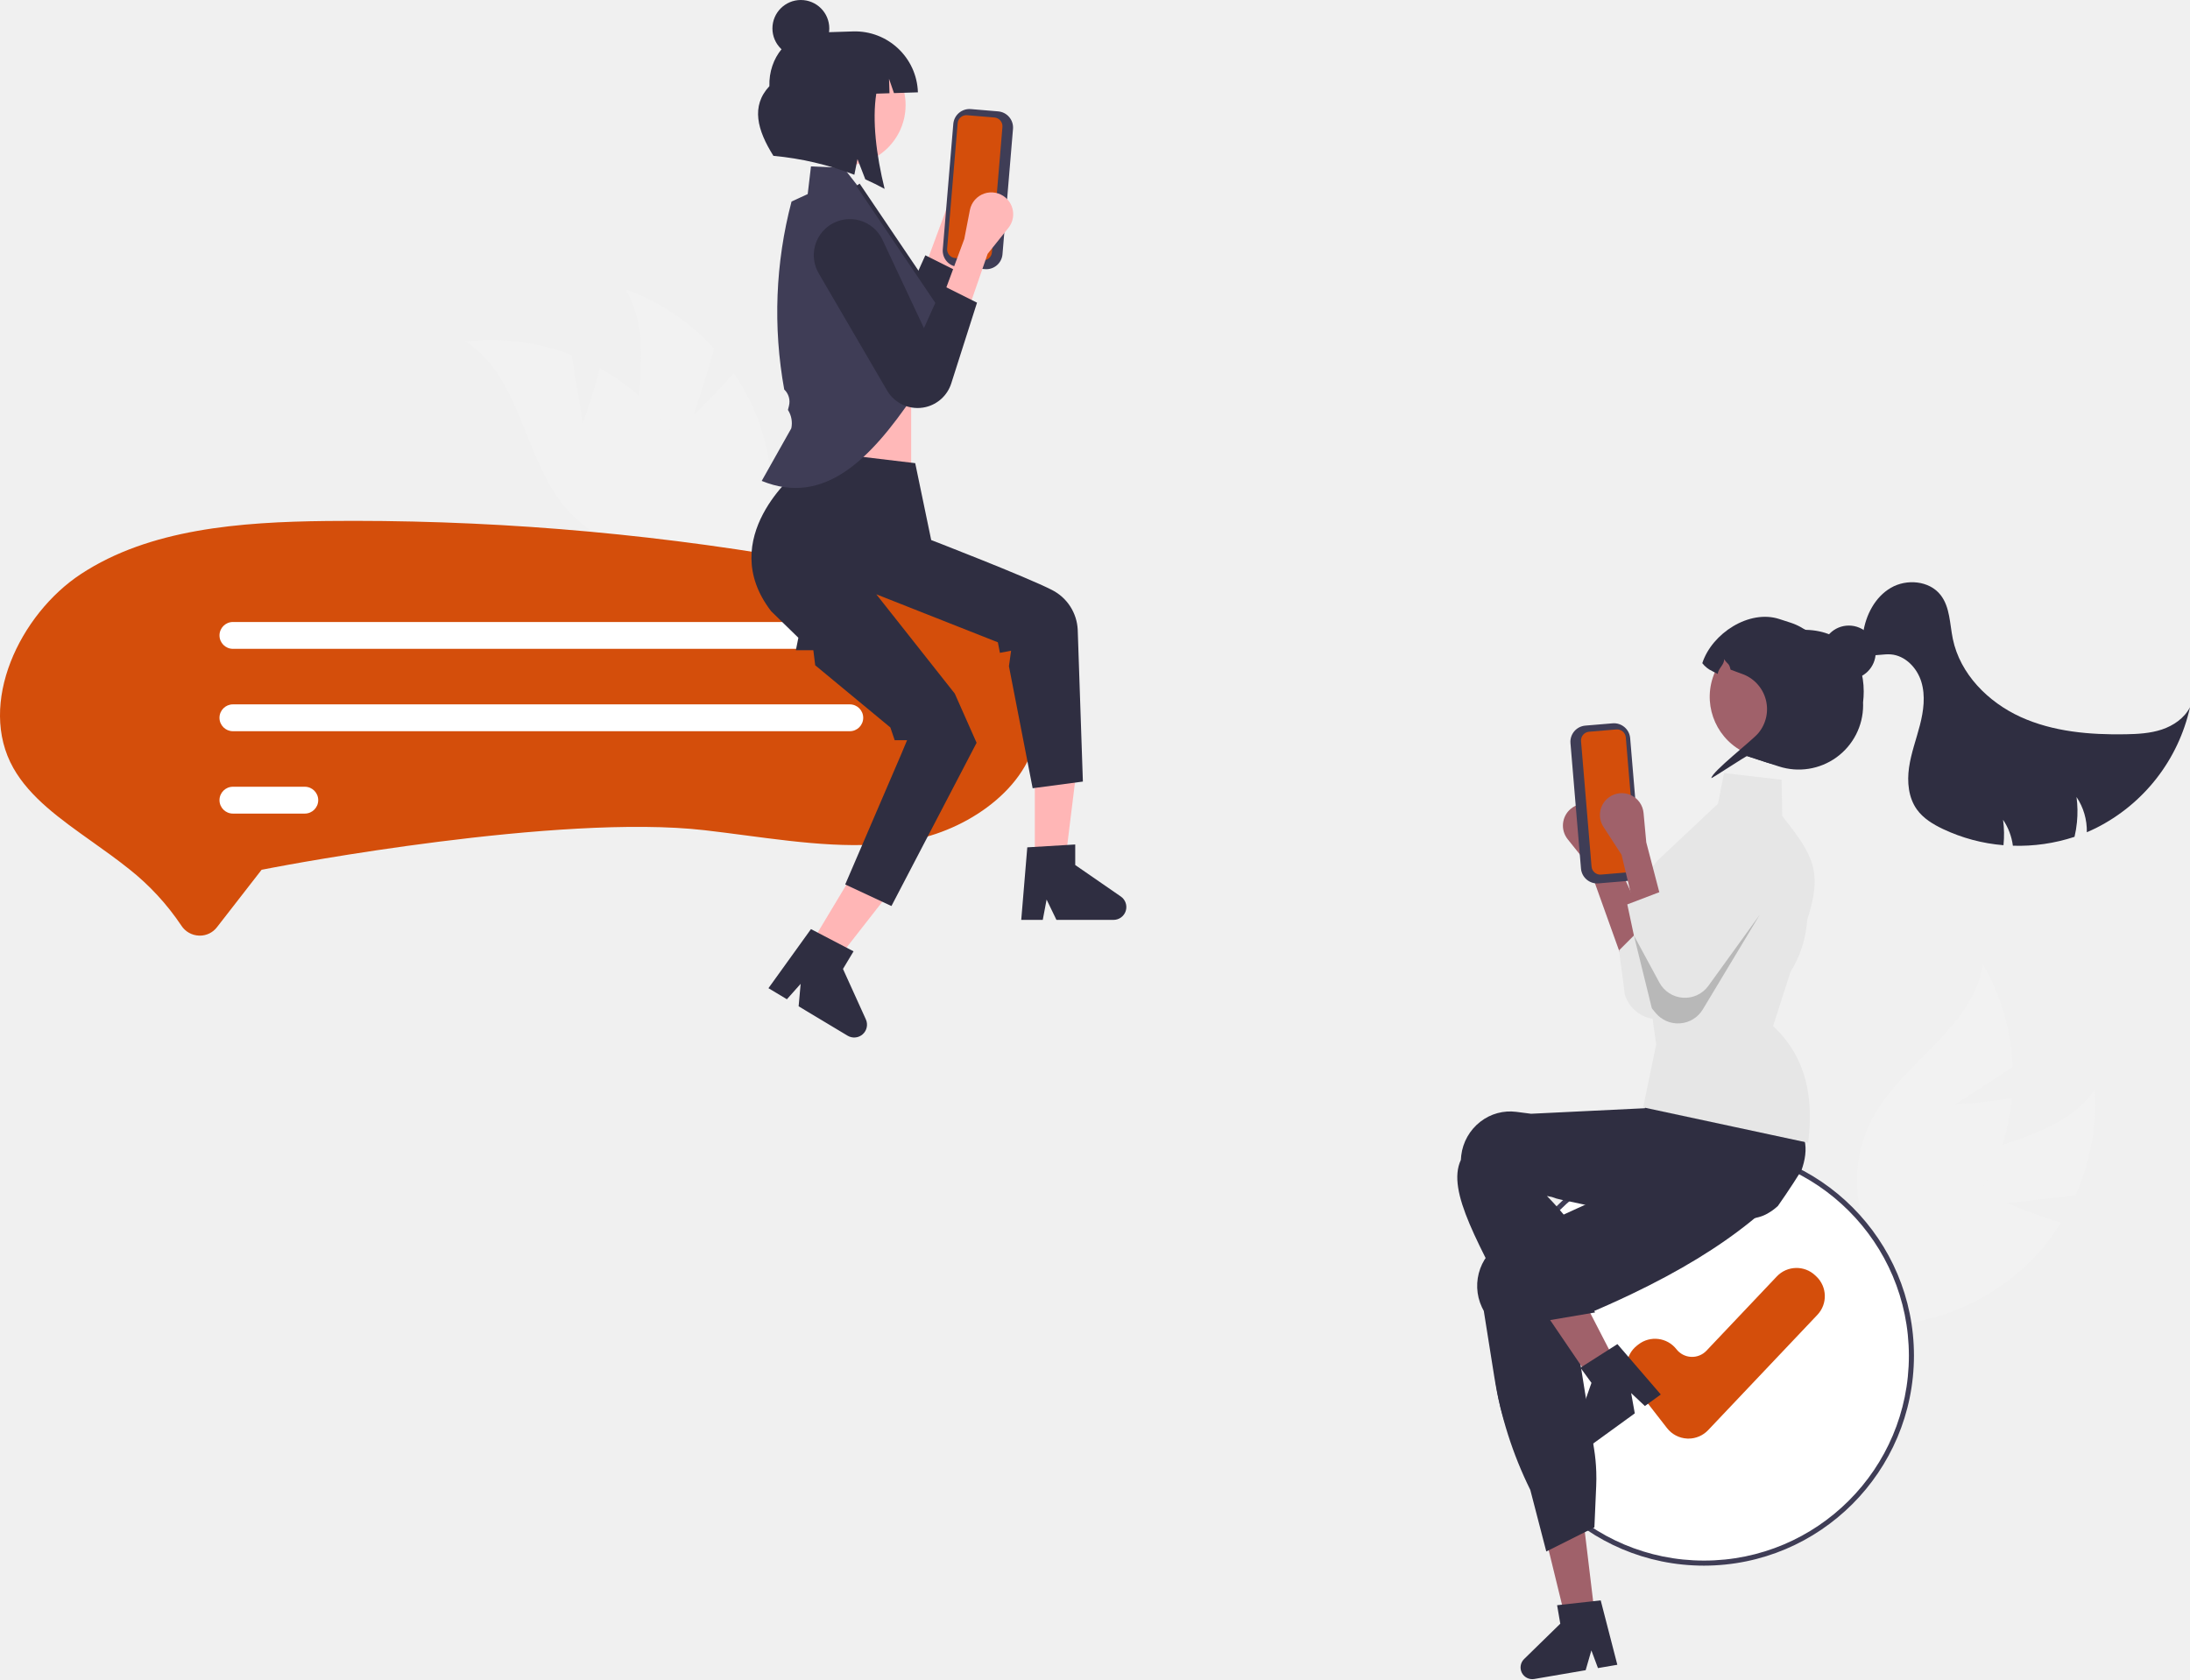
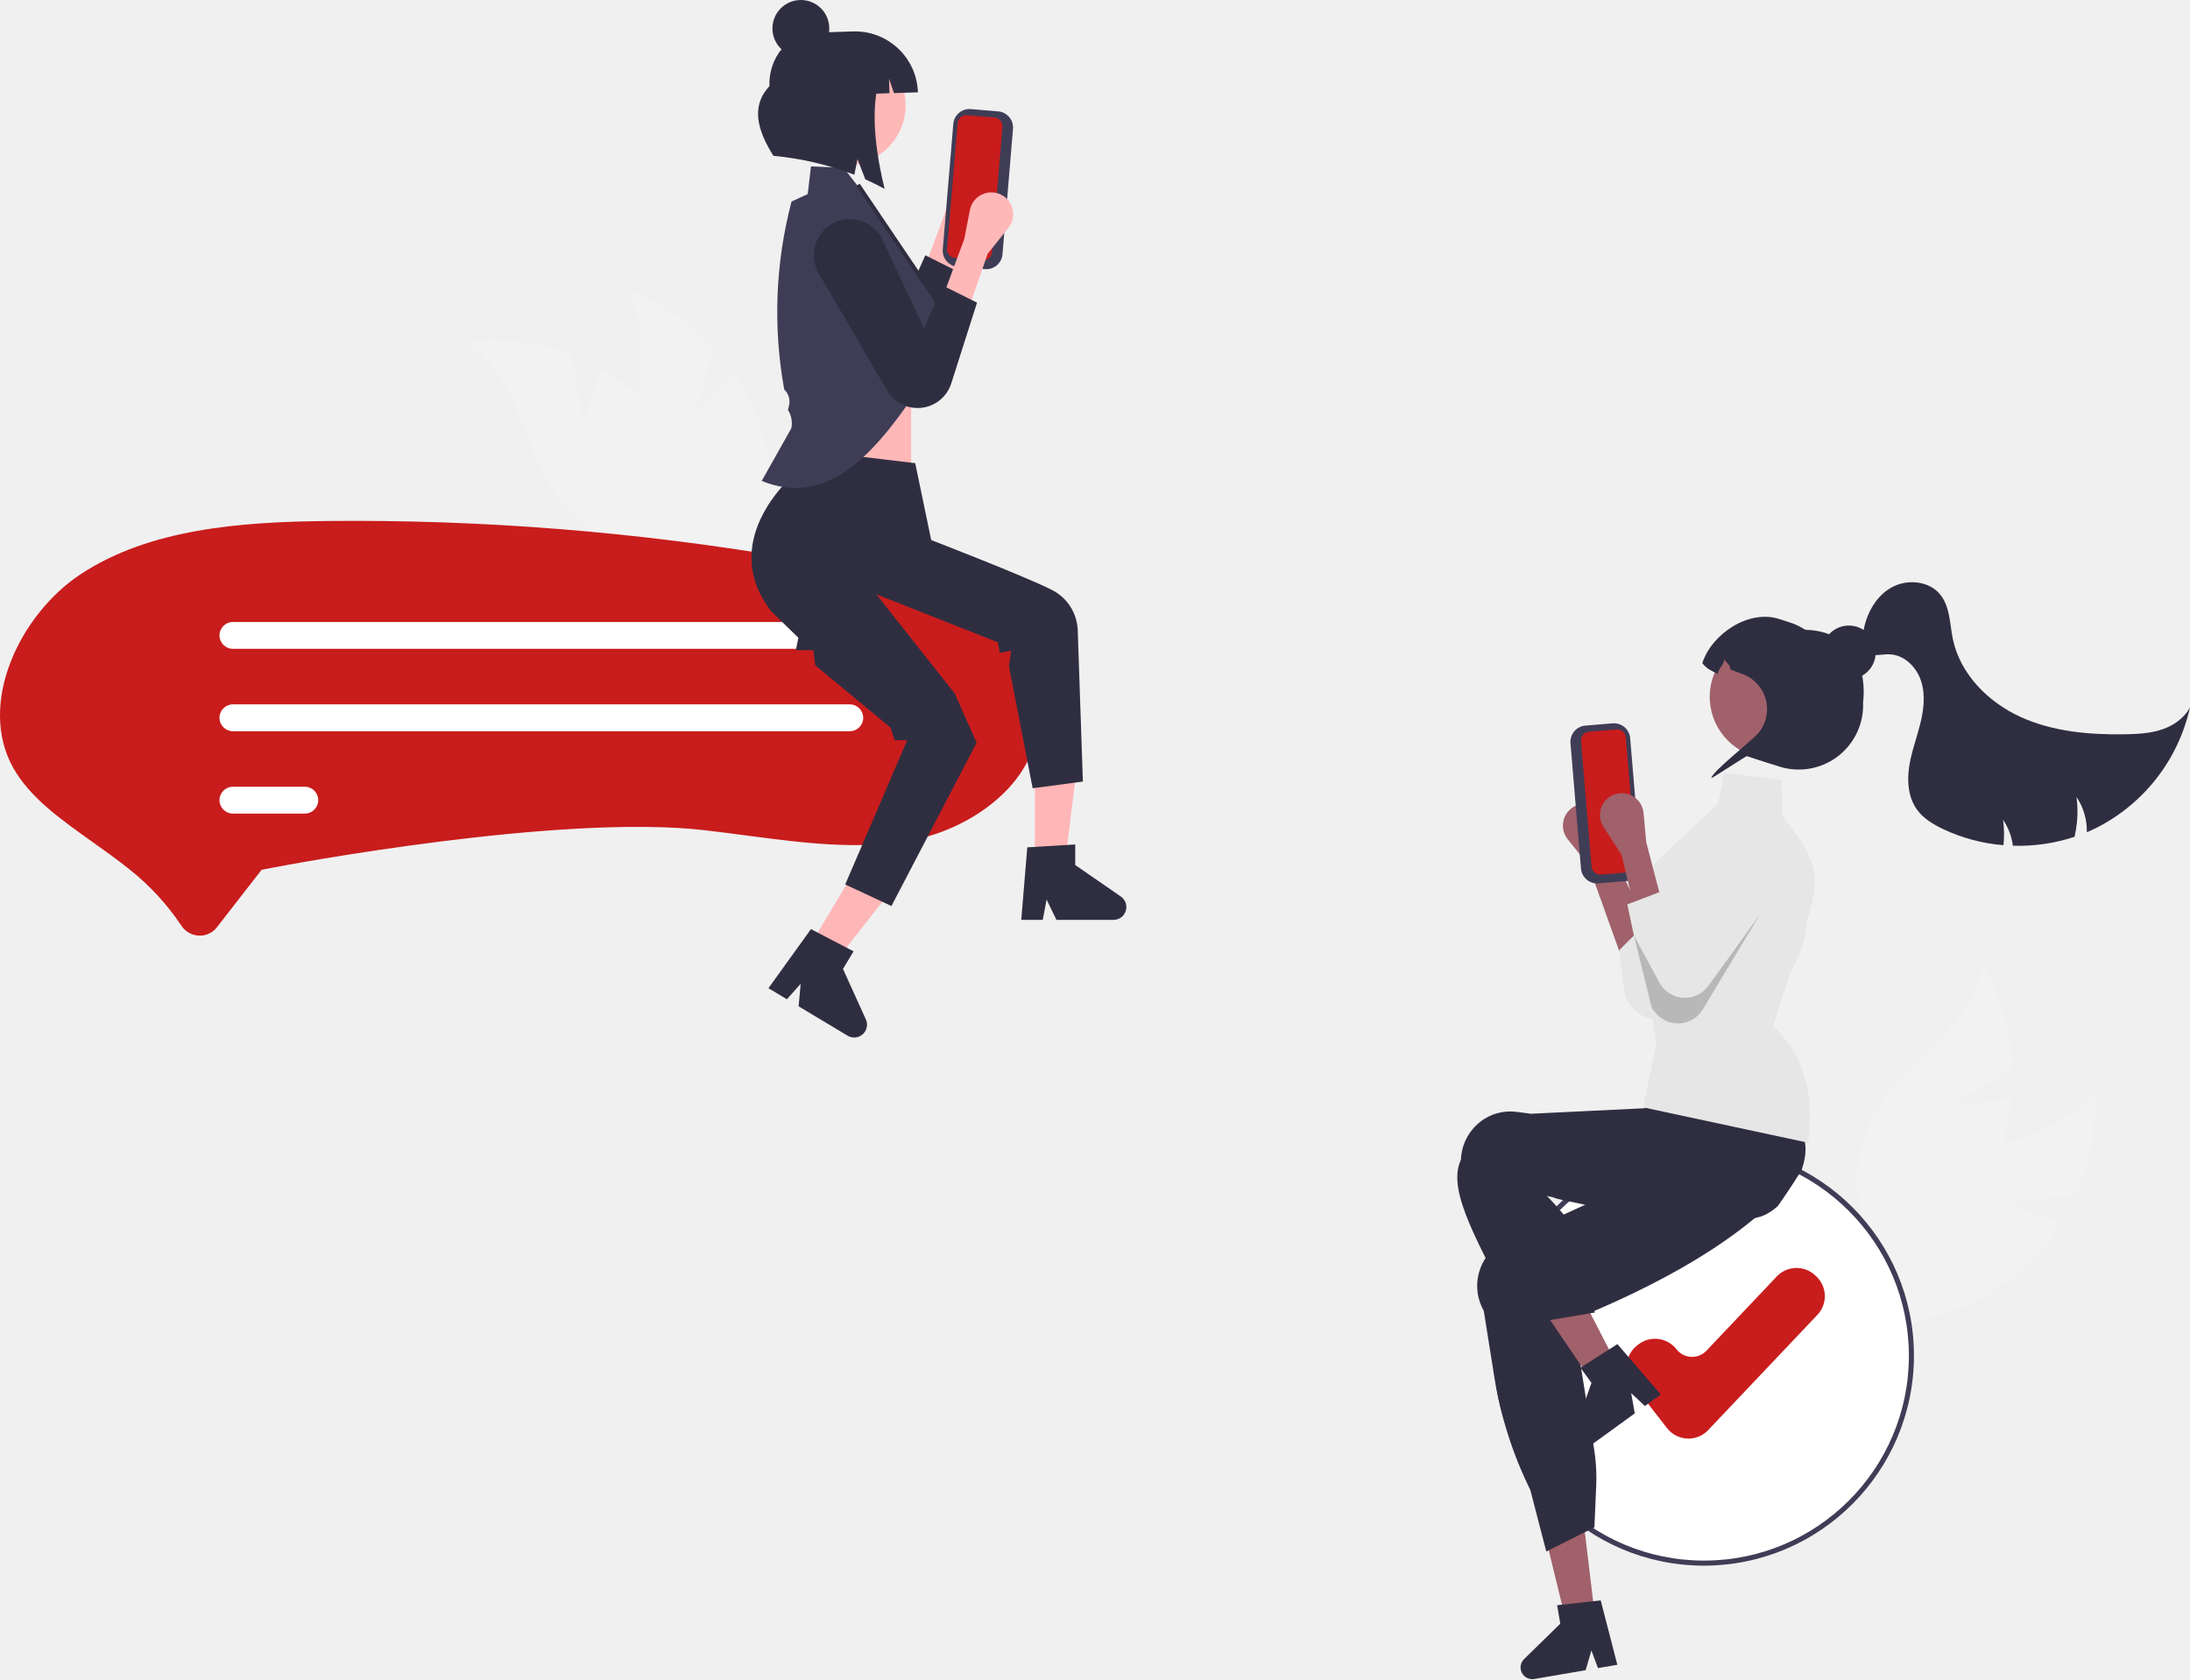
<svg xmlns="http://www.w3.org/2000/svg" data-name="Layer 1" width="864.762" height="663.114" viewBox="0 0 864.762 663.114">
  <path d="M960.145,593.558l27.03-3.065a87.77,87.77,0,0,0,7.539-41.552c-14.693,20.716-45.776,20.384-66.431,35.162a52.794,52.794,0,0,0-21.692,40.292l-8.925,17.105a88.466,88.466,0,0,0,70.244-23.506,85.453,85.453,0,0,0,13.484-16.666C970.757,598.107,960.145,593.558,960.145,593.558Z" transform="translate(-167.619 -118.4431)" fill="#f2f2f2" />
  <path d="M939.565,554.633l22.826-14.798A87.77,87.77,0,0,0,950.607,499.282c-3.912,25.094-31.881,38.66-43.777,61.098a52.794,52.794,0,0,0-1.445,45.737l-.36,19.29a88.466,88.466,0,0,0,52.388-52.366,85.453,85.453,0,0,0,4.636-20.93C951.092,553.972,939.565,554.633,939.565,554.633Z" transform="translate(-167.619 -118.4431)" fill="#f2f2f2" />
  <circle cx="672.853" cy="535.378" r="81.909" fill="#fff" />
  <path d="M840.472,736.73A82.909,82.909,0,1,1,923.381,653.821,83.003,83.003,0,0,1,840.472,736.73Zm0-163.817A80.909,80.909,0,1,0,921.381,653.821,81,81,0,0,0,840.472,572.913Z" transform="translate(-167.619 -118.4431)" fill="#3f3d56" />
-   <path d="M834.34,686.557c-.175,0-.349-.006-.524-.014a10.711,10.711,0,0,1-7.94-4.126L812.187,664.819a10.716,10.716,0,0,1,1.878-15.04l.493-.383a10.715,10.715,0,0,1,15.043,1.88,7.816,7.816,0,0,0,11.837.576L869.231,622.51a10.732,10.732,0,0,1,15.152-.412l.456.434a10.714,10.714,0,0,1,.409,15.151L842.117,683.209A10.705,10.705,0,0,1,834.34,686.557Z" transform="translate(-167.619 -118.4431)" fill="#d44e0b" />
+   <path d="M834.34,686.557c-.175,0-.349-.006-.524-.014a10.711,10.711,0,0,1-7.94-4.126L812.187,664.819a10.716,10.716,0,0,1,1.878-15.04l.493-.383a10.715,10.715,0,0,1,15.043,1.88,7.816,7.816,0,0,0,11.837.576L869.231,622.51a10.732,10.732,0,0,1,15.152-.412l.456.434a10.714,10.714,0,0,1,.409,15.151L842.117,683.209A10.705,10.705,0,0,1,834.34,686.557Z" transform="translate(-167.619 -118.4431)" fill="#c91c1c" />
  <polygon points="630.005 640.052 618.645 641.317 607.882 597.245 624.647 595.377 630.005 640.052" fill="#a0616a" />
  <path d="M872.464,560.357c-.353-.351-.735-.693-1.116-1.018a103.626,103.626,0,0,0-9.176-6.795c-3.599-2.398-7.649-4.846-12.23-7.373q-3.326-1.837-7.03-3.75-1.855-.959-3.818-1.932a1.929,1.929,0,0,0-.172-.089l-.379-.192-27.568,22.757-1.958,1.539,5.078,6.262s-.442,4.979-.432,4.981l-5.041,12.58-.055.026-17.96,8.197-18.508,8.449-9.941,4.541a19.097,19.097,0,0,0-10.022,10.829,19.853,19.853,0,0,0,.654,15.333c.222.486.472.973.737,1.441l4.131,25.972a156.324,156.324,0,0,0,14.231,44.71l6.309,24.312.959-.481,14.269-7.147,3.77-1.884.712-16.335c.081-1.862.092-3.734.026-5.602a72.007,72.007,0,0,0-.875-9.127l-8.181-50.941q2.178-.888,4.296-1.784,9.821-4.109,18.596-8.308c19.026-9.093,34.526-18.533,47.19-28.759q5.338-4.302,10.014-8.807,1.719-1.646,3.346-3.324c.258-.259.51-.514.757-.775a19.328,19.328,0,0,0,4.796-17.871A19.721,19.721,0,0,0,872.464,560.357Z" transform="translate(-167.619 -118.4431)" fill="#2f2e41" />
  <path d="M796.699,750.78l-12.297,1.359-1.93.211,1.256,7.302L769.438,773.613a4.629,4.629,0,0,0,4.014,7.877l20.294-3.476,2.258-7.822,2.604,6.989,7.644-1.308L799.689,750.452Z" transform="translate(-167.619 -118.4431)" fill="#2f2e41" />
  <path d="M808.402,497.915,818.931,486.749,804.078,454.251l-2.209-11.415a8.631,8.631,0,0,0-14.09-4.913h0a8.631,8.631,0,0,0-1.123,11.944l8.201,10.251Z" transform="translate(-167.619 -118.4431)" fill="#a0616a" />
  <path d="M818.931,481.749l-12,12,2.296,17.545a13.953,13.953,0,0,0,10.06,9.331h0a13.953,13.953,0,0,0,15.196-6.395L861.475,467.966a14.242,14.242,0,0,0-4.592-19.36h0a14.243,14.243,0,0,0-20.402,5.75L820.006,489.46Z" transform="translate(-167.619 -118.4431)" fill="#e6e6e6" />
  <path d="M806.842,658.826c-.62.631-1.242,1.255-1.871,1.88-1.251,1.249-2.52,2.487-3.793,3.71-.64.613-1.288,1.227-1.929,1.832l.005.022-.042.018-.013.011-1.067.551-2.657-3.913-1.225-1.802-1.732-2.553-3.172-4.669L772.642,629.327l14.98-7.733,1.18,2.296.007-.002.583,1.138,10.955,21.226,2.237,4.34.07.131,1.344,2.591,1.16,2.246,1.293,2.51Z" transform="translate(-167.619 -118.4431)" fill="#a0616a" />
  <path d="M803.747,650.857l-10.428,6.658-1.637,1.043,4.356,5.994-6.643,18.841a4.629,4.629,0,0,0,7.084,5.29l16.664-12.093-1.435-8.014,5.426,5.116,6.278-4.554-17.129-19.897Z" transform="translate(-167.619 -118.4431)" fill="#2f2e41" />
  <path d="M441.689,282.178l7.985-26.005a87.77,87.77,0,0,0-35.084-23.506c13.124,21.743.407,50.108,5.706,74.946a52.794,52.794,0,0,0,28.277,35.978l12.117,15.014a88.466,88.466,0,0,0,6.502-73.787,85.453,85.453,0,0,0-9.894-19.018C450.098,274.266,441.689,282.178,441.689,282.178Z" transform="translate(-167.619 -118.4431)" fill="#f2f2f2" />
  <path d="M397.784,285.501l-4.451-26.836a87.77,87.77,0,0,0-41.885-5.392c21.444,13.608,22.711,44.667,38.532,64.535a52.794,52.794,0,0,0,41.355,19.591l17.541,8.034a88.466,88.466,0,0,0-27.088-68.942,85.453,85.453,0,0,0-17.337-12.609C401.782,274.669,397.784,285.501,397.784,285.501Z" transform="translate(-167.619 -118.4431)" fill="#f2f2f2" />
  <path d="M550.606,206.686l8.201-10.251a8.631,8.631,0,0,0-1.123-11.944h0a8.631,8.631,0,0,0-14.09,4.913l-2.209,11.415-8.383,22.634L543.061,228.482Z" transform="translate(-167.619 -118.4431)" fill="#ffb8b8" />
  <path d="M525.457,236.027,508.982,200.923a14.243,14.243,0,0,0-20.402-5.75h0a14.242,14.242,0,0,0-4.592,19.36l26.992,46.265a13.953,13.953,0,0,0,15.196,6.395h0a13.953,13.953,0,0,0,10.06-9.331l10.179-31.894-13.413-6.706Z" transform="translate(-167.619 -118.4431)" fill="#2f2e41" />
  <path d="M556.543,224.729l-10.793-.905a6.42,6.42,0,0,1-5.855-6.926l4.152-49.522a6.42,6.42,0,0,1,6.926-5.855l10.793.905a6.42,6.42,0,0,1,5.855,6.926l-4.152,49.522A6.42,6.42,0,0,1,556.543,224.729Z" transform="translate(-167.619 -118.4431)" fill="#3f3d56" />
-   <path d="M549.5,163.941a3.46,3.46,0,0,0-3.733,3.155l-4.152,49.522a3.46,3.46,0,0,0,3.155,3.733l10.793.905a3.46,3.46,0,0,0,3.733-3.155l4.152-49.522a3.46,3.46,0,0,0-3.155-3.733Z" transform="translate(-167.619 -118.4431)" fill="#d44e0b" />
+   <path d="M549.5,163.941a3.46,3.46,0,0,0-3.733,3.155l-4.152,49.522a3.46,3.46,0,0,0,3.155,3.733l10.793.905a3.46,3.46,0,0,0,3.733-3.155l4.152-49.522a3.46,3.46,0,0,0-3.155-3.733Z" transform="translate(-167.619 -118.4431)" fill="#c91c1c" />
  <rect x="314.897" y="150.859" width="44.903" height="44.903" fill="#ffb8b8" />
  <circle cx="368.533" cy="144.613" r="2.406" fill="#2f2e41" />
  <polygon points="408.613 340.53 420.589 340.529 426.287 294.335 408.611 294.336 408.613 340.53" fill="#ffb6b6" />
  <path d="M573.262,453.065l18.932-1.13v8.111l17.999,12.431a5.067,5.067,0,0,1-2.879,9.236H584.775l-3.885-8.023-1.517,8.023h-8.498Z" transform="translate(-167.619 -118.4431)" fill="#2f2e41" />
  <polygon points="319.732 373.506 330.001 379.669 358.659 342.994 343.504 333.898 319.732 373.506" fill="#ffb6b6" />
  <path d="M487.845,485.355l16.814,8.774-4.174,6.955,9.035,19.921a5.067,5.067,0,0,1-7.222,6.437L482.972,515.843l.798-8.879-5.43,6.099-7.286-4.374Z" transform="translate(-167.619 -118.4431)" fill="#2f2e41" />
-   <path d="M246.538,487.929c-.118,0-.236-.002-.356-.007a8.649,8.649,0,0,1-6.955-3.955A97.704,97.704,0,0,0,218.659,461.686c-4.827-3.858-9.871-7.446-14.749-10.915-12.584-8.948-24.435-17.375-31.014-29.02-14.343-25.391,2.548-60.758,26.679-76.618,27.066-17.789,62.667-20.579,97.107-20.945q5.369-.057,10.744-.056h0A1024.404,1024.404,0,0,1,492.431,341.048c20.294,3.744,41.536,8.331,58.606,19.461,16.969,11.065,27.283,28.49,26.276,44.393-1.469,23.216-26.08,40.563-48.49,45.099-21.36,4.319-43.55,1.4-67.042-1.691-5.186-.682-10.549-1.388-15.851-2.001-57.63-6.661-165.893,13.87-170.473,14.748l-4.544.87-17.631,22.689A8.461,8.461,0,0,1,246.538,487.929Z" transform="translate(-167.619 -118.4431)" fill="#d44e0b" />
+   <path d="M246.538,487.929c-.118,0-.236-.002-.356-.007a8.649,8.649,0,0,1-6.955-3.955A97.704,97.704,0,0,0,218.659,461.686c-4.827-3.858-9.871-7.446-14.749-10.915-12.584-8.948-24.435-17.375-31.014-29.02-14.343-25.391,2.548-60.758,26.679-76.618,27.066-17.789,62.667-20.579,97.107-20.945q5.369-.057,10.744-.056h0A1024.404,1024.404,0,0,1,492.431,341.048c20.294,3.744,41.536,8.331,58.606,19.461,16.969,11.065,27.283,28.49,26.276,44.393-1.469,23.216-26.08,40.563-48.49,45.099-21.36,4.319-43.55,1.4-67.042-1.691-5.186-.682-10.549-1.388-15.851-2.001-57.63-6.661-165.893,13.87-170.473,14.748l-4.544.87-17.631,22.689A8.461,8.461,0,0,1,246.538,487.929Z" transform="translate(-167.619 -118.4431)" fill="#c91c1c" />
  <path d="M503.172,374.673H259.589a5.3,5.3,0,0,1,0-10.6H503.172a5.3,5.3,0,0,1,0,10.6Z" transform="translate(-167.619 -118.4431)" fill="#fff" />
  <path d="M503.172,407.204H259.589a5.3,5.3,0,1,1-.011-10.6h243.595a5.3,5.3,0,0,1,0,10.6Z" transform="translate(-167.619 -118.4431)" fill="#fff" />
  <path d="M287.975,439.734H259.589a5.3,5.3,0,0,1,0-10.6H287.975a5.3,5.3,0,0,1,0,10.6Z" transform="translate(-167.619 -118.4431)" fill="#fff" />
  <path d="M529.008,301.35l-48.009-5.729,1.381,9.102s-32.509,26.195-10.255,55.098l10.744,10.478-.989,4.924h6.9l.74,5.941,29.68,24.568,1.704,5.027h4.888l-2.389,5.715-22.035,51.249,18.256,8.512,33.623-64.457-8.612-19.427-30.982-39.213,47.987,18.954.818,4.161,4.411-.835-.852,6.124,9.364,48.181,19.835-2.632-2.039-59.951a18.59,18.59,0,0,0-10.128-15.694c-10.167-5.222-47.726-19.733-47.726-19.733Z" transform="translate(-167.619 -118.4431)" fill="#2f2e41" />
  <path d="M509.778,196.334l-9.038-11.618-12.893-.559-1.287,10.927L480.172,198.03a171.329,171.329,0,0,0-2.886,74.227l0,0h0a6.609,6.609,0,0,1,1.88,6.42l-.414,1.651.038.06a9.672,9.672,0,0,1,1.284,7.22h0L468.396,308.361c24.801,10.108,42.982-8.742,59.825-33.445l10.424-36.083Z" transform="translate(-167.619 -118.4431)" fill="#3f3d56" />
  <polygon points="369.331 144.693 371.765 120.349 339.45 72.513 338.121 73.41 370.111 120.767 367.735 144.533 369.331 144.693" fill="#2f2e41" />
  <circle cx="333.752" cy="41.482" r="23.838" fill="#ffb8b8" />
  <path d="M504.436,130.853l-2.991.095-1.016.032-11.384.361c-10.09.32-17.978,9.782-17.617,21.133-7.371,7.886-4.782,17.391,1.586,27.51a119.655,119.655,0,0,1,31.959,7.47l1.242-6.18,3.09,7.989q3.838,1.712,7.623,3.768c-3.323-13.494-4.943-27.01-3.292-37.601l5.213-.165-.181-5.705,1.951,5.649,9.451-.3v0A24.857,24.857,0,0,0,504.436,130.853Z" transform="translate(-167.619 -118.4431)" fill="#2f2e41" />
  <circle cx="316.235" cy="11.226" r="11.226" fill="#2f2e41" />
  <path d="M557.606,218.686l8.201-10.251a8.631,8.631,0,0,0-1.123-11.944h0a8.631,8.631,0,0,0-14.09,4.913l-2.209,11.415-8.383,22.634L550.061,240.482Z" transform="translate(-167.619 -118.4431)" fill="#ffb8b8" />
  <path d="M532.457,248.027,515.982,212.923a14.243,14.243,0,0,0-20.402-5.75h0a14.242,14.242,0,0,0-4.592,19.36l26.992,46.265a13.953,13.953,0,0,0,15.196,6.395h0a13.953,13.953,0,0,0,10.06-9.331l10.179-31.894-13.413-6.706Z" transform="translate(-167.619 -118.4431)" fill="#2f2e41" />
  <path d="M878.936,580.675c-1.038,1.666-2.098,3.325-3.166,4.969q-2.977,4.59-6.112,9.043c0,.008-.008.008-.015.015a21.384,21.384,0,0,1-4.014,2.931c-.061.045-.129.076-.189.114a14.799,14.799,0,0,1-3.378,1.356c-.424.106-.856.212-1.28.318-1.53.364-3.045.674-4.552.947-2.681.477-5.332.818-7.968,1.03-.212.023-.424.038-.636.053-10.838.795-21.389-.485-32.402-2.583-5.438-1.03-10.99-2.265-16.739-3.545-1.878-.424-3.764-.841-5.673-1.257-.144-.03-.295-.068-.447-.098-2.727-.598-5.499-1.189-8.339-1.772-3.575-.735-1.742-.777-5.575-1.451,0,0,8.842,8.979,10.312,12.872,1.636,4.787,2.931,8.574.197,16.458l8.491,16.67L767.931,641.749c-16.27-31.881-29.272-52.874-23.464-65.238.023-.576.068-1.159.144-1.734a19.843,19.843,0,0,1,7.551-13.361,19.109,19.109,0,0,1,14.232-3.893l5.794.75,44.937-2.183,1.765-7.195.326-.121,10.354-3.795,35.81-13.126.091-.03,2.356-.863.28.454c.083.136.167.273.242.409a70.195,70.195,0,0,1,5.658,13.133,206.174,206.174,0,0,1,5.946,22.699q.102.5.182.909l.023.083c.023.129.038.212.045.235C881.027,572.32,880.451,576.516,878.936,580.675Z" transform="translate(-167.619 -118.4431)" fill="#2f2e41" />
  <line x1="617.119" y1="550.991" x2="616.407" y2="550.991" fill="#2f2e41" />
  <path d="M871.381,440.723l-.259-14.354-22.741-2.646-2.385,12.121-23.901,22.46c-16.993,20.775-4.645,35.101-3.906,37.232l2.102,26.196,1.322,9.102-5.162,24.909,65.152,13.976c2.086-17.221-.237-33.222-13.839-46.102l6.873-21.385,0,0a43.912,43.912,0,0,0,6.392-18.421l.247-2.236C887.35,462.651,883.753,456.28,871.381,440.723Z" transform="translate(-167.619 -118.4431)" fill="#e6e6e6" />
  <path d="M903.286,395.861c.015.371.023.742.023,1.106a25.426,25.426,0,0,1-33.31,24.131l-4.673-1.522c-.038-.015-.083-.023-.121-.038l-7.703-2.515a5.267,5.267,0,0,1,.015-.977c-11.49-4.908,4.393-21.033,8.339-33.144.613-1.886-20.48-.477-19.48-2.09-.22-.114-.439-.227-.644-.341A31.216,31.216,0,0,1,880.208,367.035c.167.038.341.091.507.136,14.966.371,22.828,10.801,22.828,24.343A37.142,37.142,0,0,1,903.286,395.861Z" transform="translate(-167.619 -118.4431)" fill="#2f2e41" />
  <path d="M890.32,401.193a24.401,24.401,0,0,1-30.758,15.625q-1.045-.341-2.045-.773a24.39,24.39,0,0,1-13.58-29.978,24.146,24.146,0,0,1,2.439-5.256,24.393,24.393,0,0,1,43.944,20.382Z" transform="translate(-167.619 -118.4431)" fill="#a0616a" />
  <path d="M865.321,419.573a.844.844,0,0,1-.12-.04l-7.7-2.51c-.02-.33-14.16,9.03-14.12,8.7.22-2.53,16.15-14.87,18.53-17.74a14.759,14.759,0,0,0-6.48-23.44,1.181,1.181,0,0,1-.2-.07c-1.49-.52-2.92-1.05-4.26-1.58-.66-2.75-1-1.84-2.59-4.17.29,2.12-2.4,3.72-2.44,5.86-.55-.25-1.07-.51-1.57-.77-.22-.12-.43-.23-.64-.34a10.618,10.618,0,0,1-3.93-3.14c3.85-11.83,18.58-21.3,30.41-17.43l4.47,1.45a22.434,22.434,0,0,1,13.03,11.09,25.257,25.257,0,0,1,7.58,9.49C905.071,404.583,886.181,426.273,865.321,419.573Z" transform="translate(-167.619 -118.4431)" fill="#2f2e41" />
  <circle cx="730.048" cy="257.643" r="10.604" fill="#2f2e41" />
  <path d="M1032.381,397.713a70.321,70.321,0,0,1-37.12,47.73c-1.19.59-2.4,1.14-3.62,1.65a23.986,23.986,0,0,0-4.07-13.91,42.678,42.678,0,0,1,.16,10.04,42.241,42.241,0,0,1-.95,5.69,70.484,70.484,0,0,1-24.34,3.51,23.649,23.649,0,0,0-3.87-10.24,42.678,42.678,0,0,1,.16,10.04,68.904,68.904,0,0,1-23.93-6.41c-3.91-1.86-7.75-4.19-10.27-7.71-3.35-4.69-3.91-10.88-3.09-16.58.82-5.71,2.87-11.16,4.3-16.74s2.24-11.55.56-17.06c-1.67-5.52-6.36-10.43-12.11-10.86-2.62-.2-5.25.52-7.87.28-2.62-.25-5.46-2-5.52-4.63l2.51-4.08c1.06-7.14,4.7-14.22,10.94-17.85,6.23-3.64,15.19-2.86,19.64,2.82,3.75,4.78,3.61,11.42,4.84,17.37,2.86,13.82,13.91,24.94,26.75,30.8,12.85,5.85,27.31,7.08,41.43,6.84,4.84-.09,9.76-.35,14.36-1.88C1025.881,404.993,1030.181,402.033,1032.381,397.713Z" transform="translate(-167.619 -118.4431)" fill="#2f2e41" />
  <path d="M791.899,461.441l-4.152-49.522a6.42,6.42,0,0,1,5.855-6.926l10.793-.905a6.42,6.42,0,0,1,6.926,5.855l4.152,49.522a6.42,6.42,0,0,1-5.855,6.926l-10.793.905A6.42,6.42,0,0,1,791.899,461.441Z" transform="translate(-167.619 -118.4431)" fill="#3f3d56" />
-   <path d="M795.075,407.413a3.46,3.46,0,0,0-3.155,3.733l4.152,49.522a3.46,3.46,0,0,0,3.733,3.155l10.793-.905a3.46,3.46,0,0,0,3.155-3.733L809.601,409.663a3.46,3.46,0,0,0-3.733-3.155Z" transform="translate(-167.619 -118.4431)" fill="#d44e0b" />
+   <path d="M795.075,407.413a3.46,3.46,0,0,0-3.155,3.733l4.152,49.522a3.46,3.46,0,0,0,3.733,3.155l10.793-.905a3.46,3.46,0,0,0,3.155-3.733L809.601,409.663a3.46,3.46,0,0,0-3.733-3.155Z" transform="translate(-167.619 -118.4431)" fill="#c91c1c" />
  <path d="M813.273,478.433l10.508-4.01-6.103-23.352-1.069-11.577a8.631,8.631,0,0,0-13.535-6.283h0a8.631,8.631,0,0,0-2.299,11.775l7.147,11.012Z" transform="translate(-167.619 -118.4431)" fill="#a0616a" />
  <path d="M824.196,470.252l-14.01,5.347,6.974,32.745a13.953,13.953,0,0,0,9.088,10.281h0a13.953,13.953,0,0,0,15.754-4.86l31.436-43.368a14.242,14.242,0,0,0-2.655-19.719h0a14.242,14.242,0,0,0-20.871,3.703l-19.867,33.302Z" transform="translate(-167.619 -118.4431)" fill="#e6e6e6" />
  <path d="M812.801,487.879l7.082,28.759,1.469,1.788a11.448,11.448,0,0,0,18.656-1.367l22.443-37.316-20.235,27.999A11.448,11.448,0,0,1,822.869,506.485Z" transform="translate(-167.619 -118.4431)" opacity="0.2" />
</svg>
